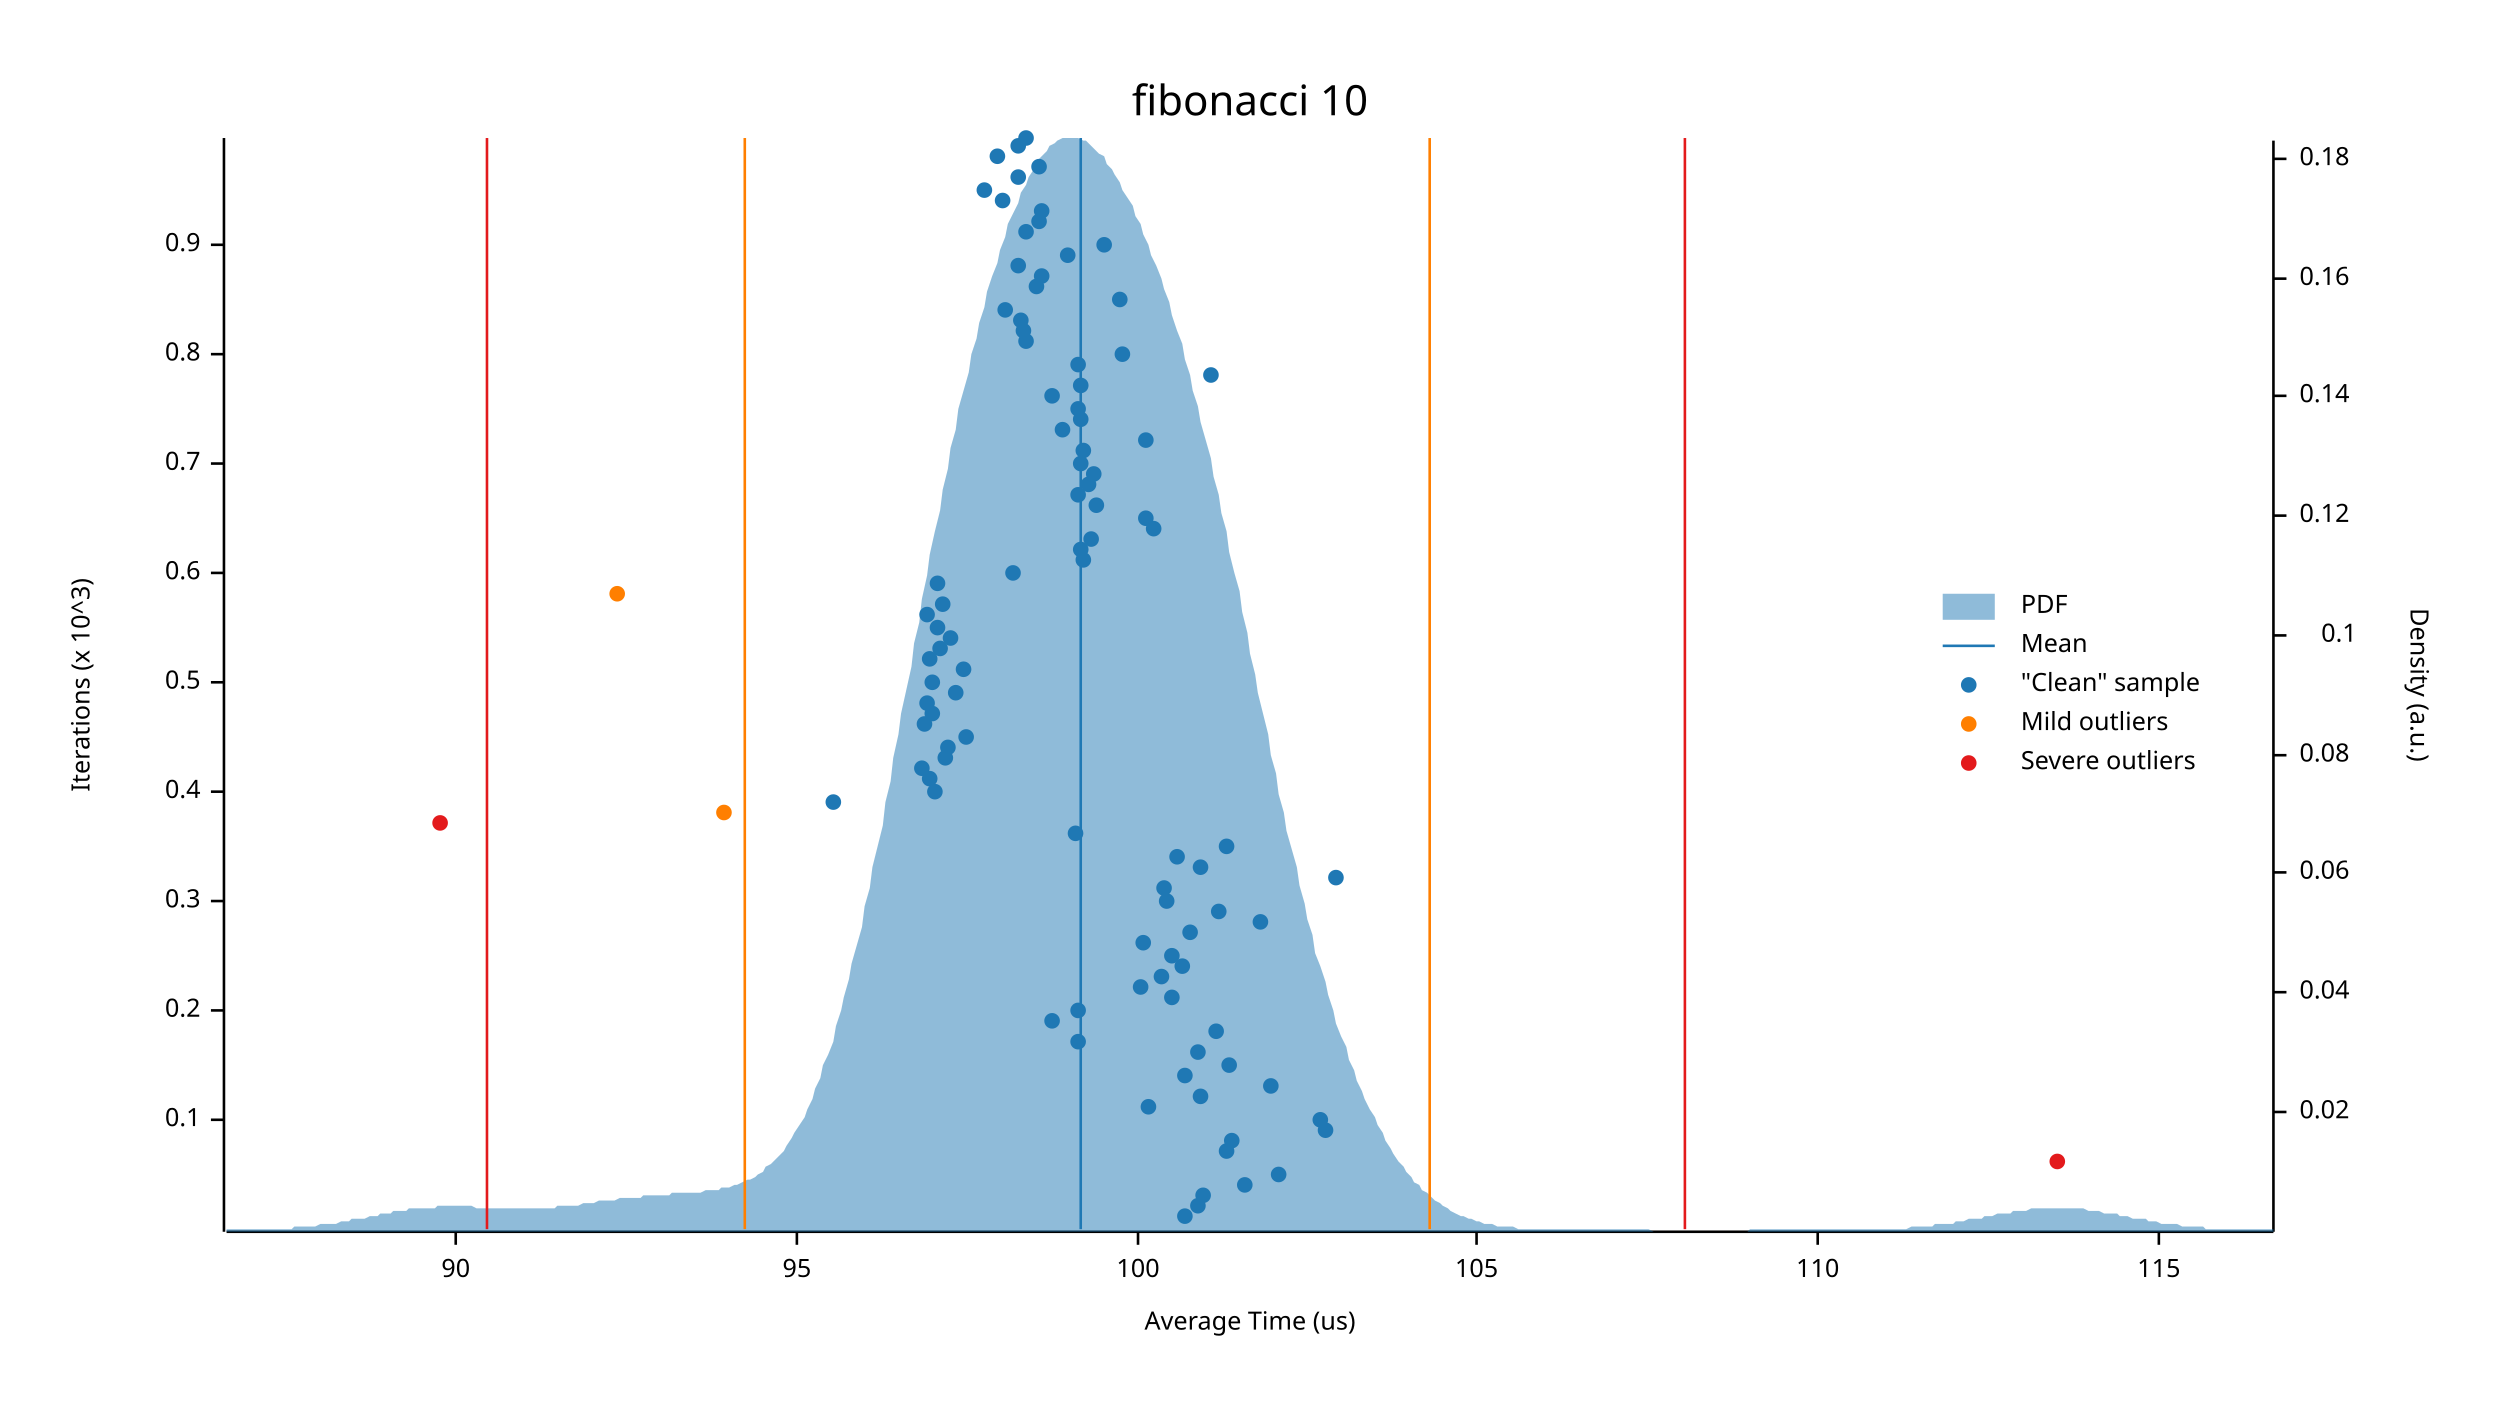
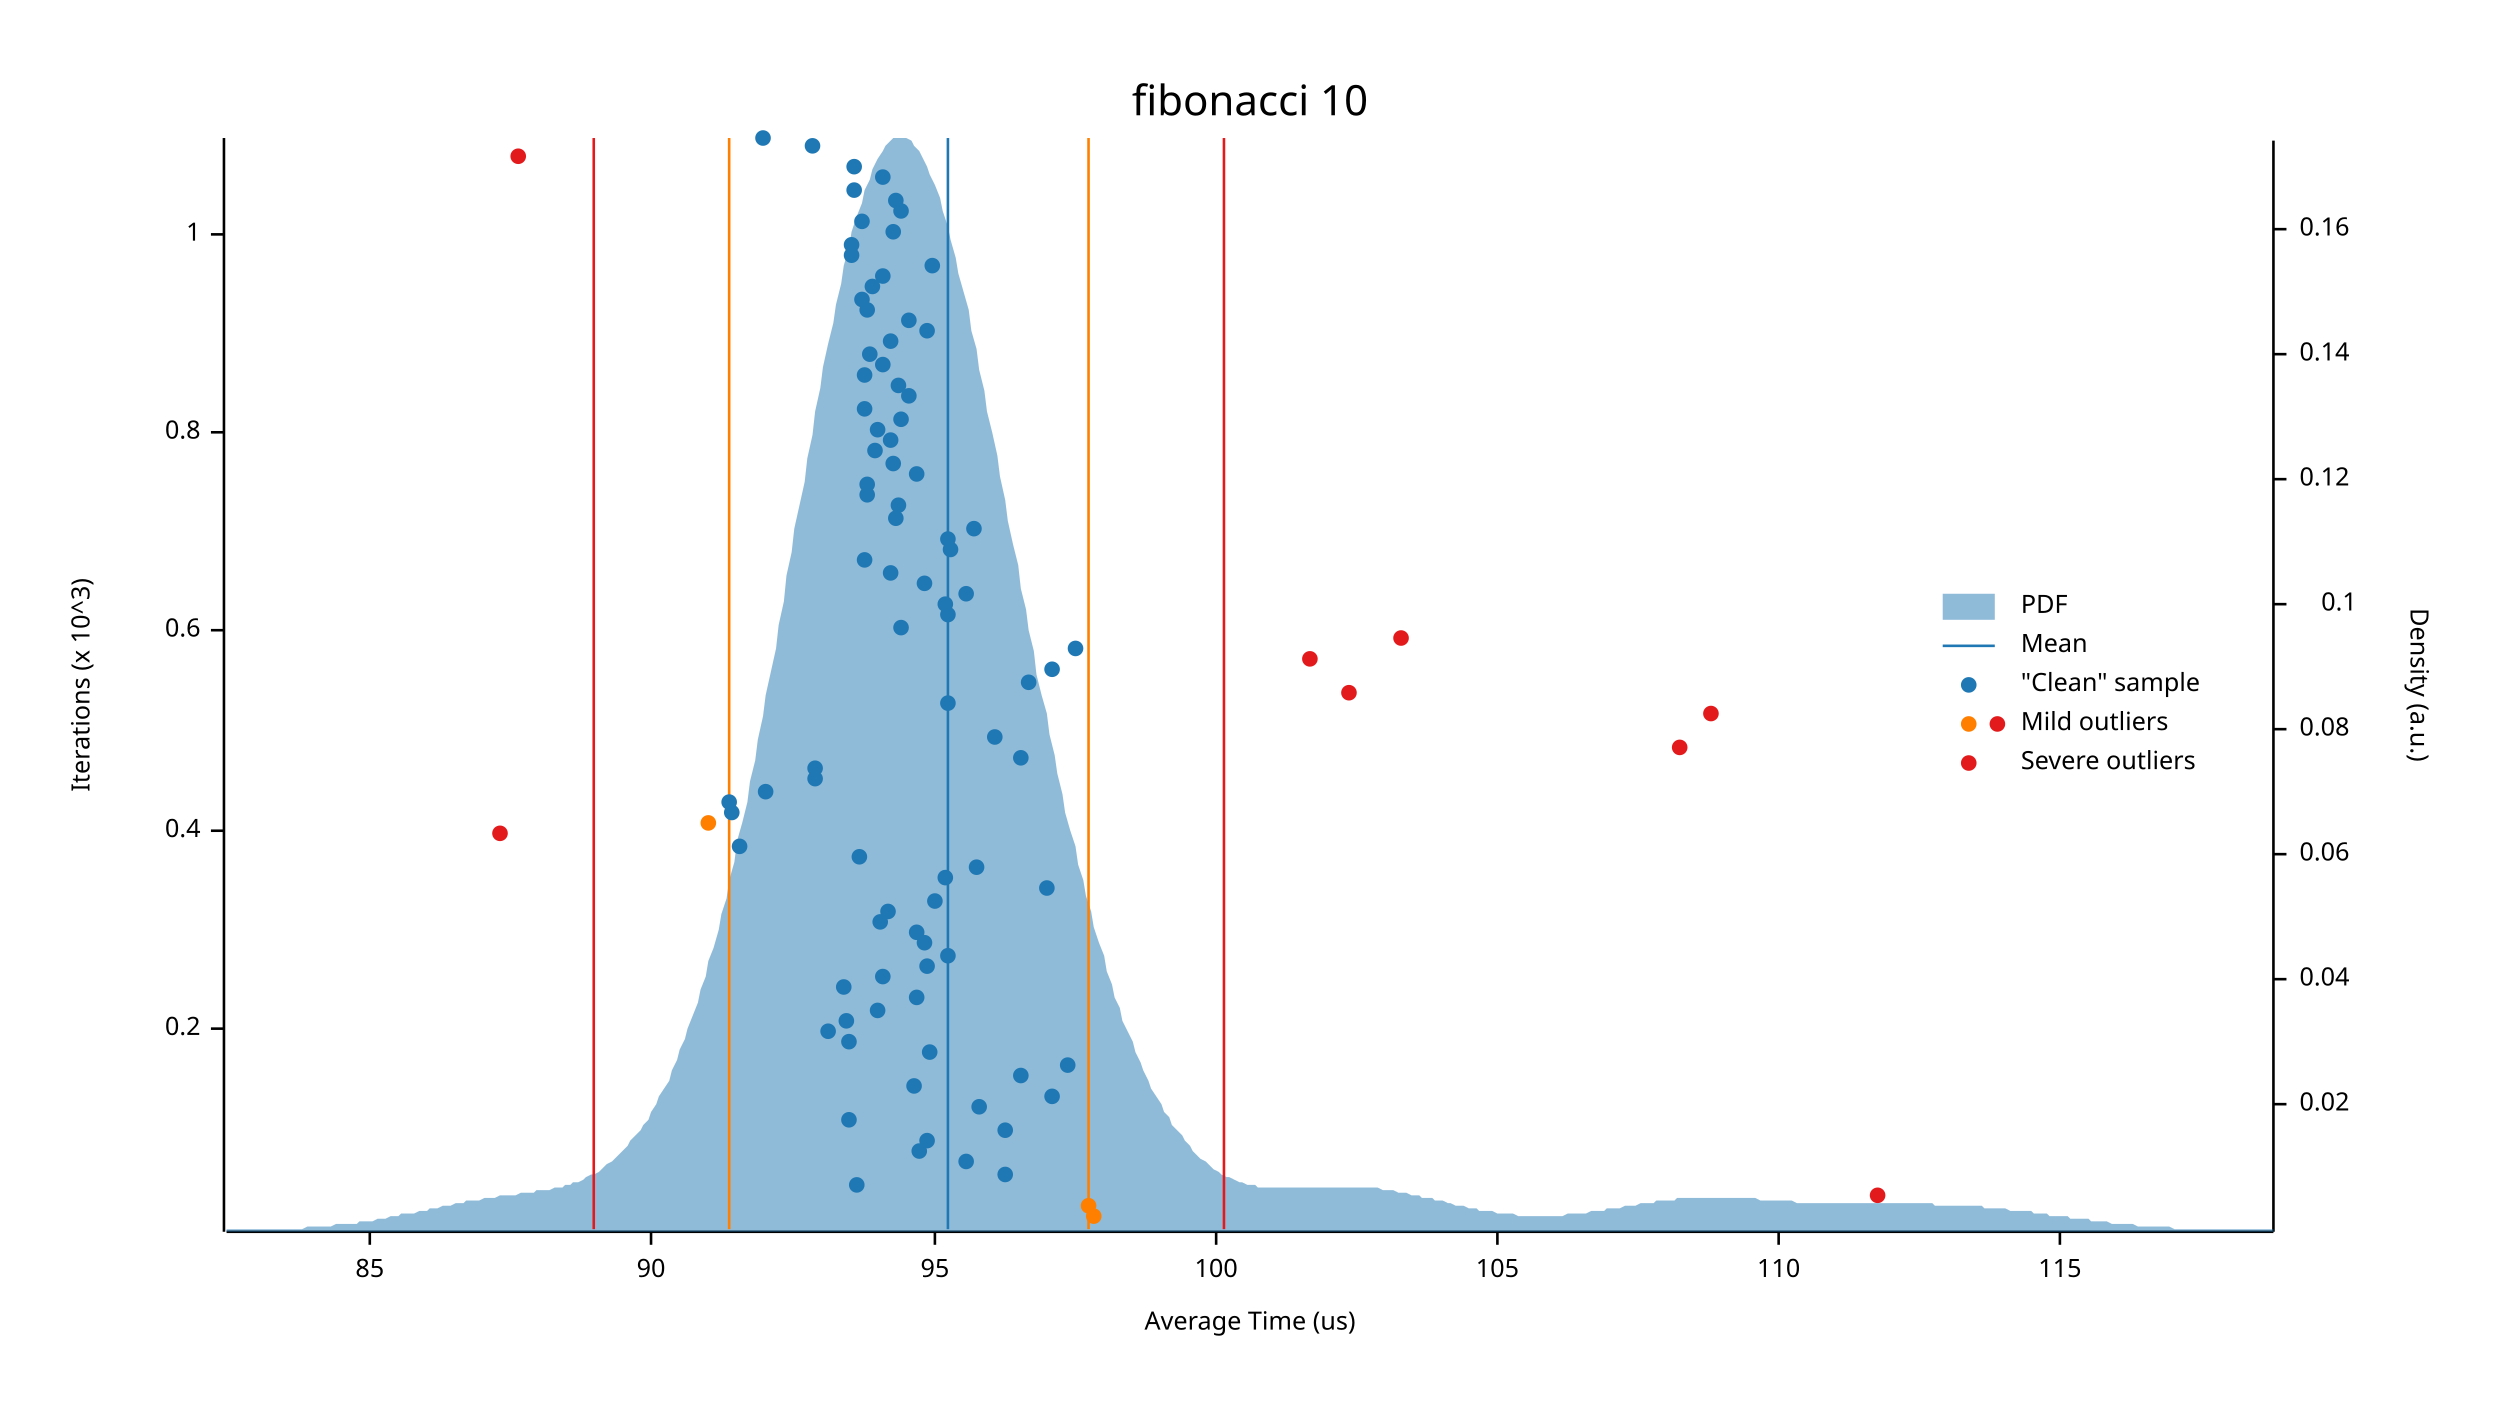
<svg xmlns="http://www.w3.org/2000/svg" width="960" height="540">
  <text x="480" y="32" dy="0.76em" text-anchor="middle" font-family="sans-serif" font-size="16.129" opacity="1" fill="#000000">
fibonacci 10
</text>
  <text x="27" y="263" dy="0.76em" text-anchor="middle" font-family="sans-serif" font-size="9.677" opacity="1" fill="#000000" transform="rotate(270, 27, 263)">
Iterations (x 10^3)
</text>
  <text x="480" y="513" dy="-0.5ex" text-anchor="middle" font-family="sans-serif" font-size="9.677" opacity="1" fill="#000000">
Average Time (us)
</text>
  <polyline fill="none" opacity="1" stroke="#000000" stroke-width="1" points="86,53 86,473 " />
-   <text x="77" y="430" dy="0.5ex" text-anchor="end" font-family="sans-serif" font-size="9.677" opacity="1" fill="#000000">
- 0.1
- </text>
-   <polyline fill="none" opacity="1" stroke="#000000" stroke-width="1" points="81,430 86,430 " />
-   <text x="77" y="388" dy="0.5ex" text-anchor="end" font-family="sans-serif" font-size="9.677" opacity="1" fill="#000000">
+   <text x="77" y="395" dy="0.5ex" text-anchor="end" font-family="sans-serif" font-size="9.677" opacity="1" fill="#000000">
0.2
</text>
-   <polyline fill="none" opacity="1" stroke="#000000" stroke-width="1" points="81,388 86,388 " />
-   <text x="77" y="346" dy="0.5ex" text-anchor="end" font-family="sans-serif" font-size="9.677" opacity="1" fill="#000000">
- 0.3
- </text>
-   <polyline fill="none" opacity="1" stroke="#000000" stroke-width="1" points="81,346 86,346 " />
-   <text x="77" y="304" dy="0.5ex" text-anchor="end" font-family="sans-serif" font-size="9.677" opacity="1" fill="#000000">
+   <polyline fill="none" opacity="1" stroke="#000000" stroke-width="1" points="81,395 86,395 " />
+   <text x="77" y="319" dy="0.5ex" text-anchor="end" font-family="sans-serif" font-size="9.677" opacity="1" fill="#000000">
0.4
</text>
-   <polyline fill="none" opacity="1" stroke="#000000" stroke-width="1" points="81,304 86,304 " />
-   <text x="77" y="262" dy="0.5ex" text-anchor="end" font-family="sans-serif" font-size="9.677" opacity="1" fill="#000000">
- 0.5
- </text>
-   <polyline fill="none" opacity="1" stroke="#000000" stroke-width="1" points="81,262 86,262 " />
-   <text x="77" y="220" dy="0.5ex" text-anchor="end" font-family="sans-serif" font-size="9.677" opacity="1" fill="#000000">
+   <polyline fill="none" opacity="1" stroke="#000000" stroke-width="1" points="81,319 86,319 " />
+   <text x="77" y="242" dy="0.5ex" text-anchor="end" font-family="sans-serif" font-size="9.677" opacity="1" fill="#000000">
0.6
</text>
-   <polyline fill="none" opacity="1" stroke="#000000" stroke-width="1" points="81,220 86,220 " />
-   <text x="77" y="178" dy="0.5ex" text-anchor="end" font-family="sans-serif" font-size="9.677" opacity="1" fill="#000000">
- 0.7
- </text>
-   <polyline fill="none" opacity="1" stroke="#000000" stroke-width="1" points="81,178 86,178 " />
-   <text x="77" y="136" dy="0.5ex" text-anchor="end" font-family="sans-serif" font-size="9.677" opacity="1" fill="#000000">
+   <polyline fill="none" opacity="1" stroke="#000000" stroke-width="1" points="81,242 86,242 " />
+   <text x="77" y="166" dy="0.5ex" text-anchor="end" font-family="sans-serif" font-size="9.677" opacity="1" fill="#000000">
0.8
</text>
-   <polyline fill="none" opacity="1" stroke="#000000" stroke-width="1" points="81,136 86,136 " />
-   <text x="77" y="94" dy="0.5ex" text-anchor="end" font-family="sans-serif" font-size="9.677" opacity="1" fill="#000000">
- 0.9
- </text>
-   <polyline fill="none" opacity="1" stroke="#000000" stroke-width="1" points="81,94 86,94 " />
+   <polyline fill="none" opacity="1" stroke="#000000" stroke-width="1" points="81,166 86,166 " />
+   <text x="77" y="90" dy="0.5ex" text-anchor="end" font-family="sans-serif" font-size="9.677" opacity="1" fill="#000000">
+ 1
+ </text>
+   <polyline fill="none" opacity="1" stroke="#000000" stroke-width="1" points="81,90 86,90 " />
  <polyline fill="none" opacity="1" stroke="#000000" stroke-width="1" points="87,473 873,473 " />
-   <text x="175" y="483" dy="0.76em" text-anchor="middle" font-family="sans-serif" font-size="9.677" opacity="1" fill="#000000">
+   <text x="142" y="483" dy="0.76em" text-anchor="middle" font-family="sans-serif" font-size="9.677" opacity="1" fill="#000000">
+ 85
+ </text>
+   <polyline fill="none" opacity="1" stroke="#000000" stroke-width="1" points="142,473 142,478 " />
+   <text x="250" y="483" dy="0.76em" text-anchor="middle" font-family="sans-serif" font-size="9.677" opacity="1" fill="#000000">
90
</text>
-   <polyline fill="none" opacity="1" stroke="#000000" stroke-width="1" points="175,473 175,478 " />
-   <text x="306" y="483" dy="0.76em" text-anchor="middle" font-family="sans-serif" font-size="9.677" opacity="1" fill="#000000">
+   <polyline fill="none" opacity="1" stroke="#000000" stroke-width="1" points="250,473 250,478 " />
+   <text x="359" y="483" dy="0.76em" text-anchor="middle" font-family="sans-serif" font-size="9.677" opacity="1" fill="#000000">
95
</text>
-   <polyline fill="none" opacity="1" stroke="#000000" stroke-width="1" points="306,473 306,478 " />
-   <text x="437" y="483" dy="0.76em" text-anchor="middle" font-family="sans-serif" font-size="9.677" opacity="1" fill="#000000">
+   <polyline fill="none" opacity="1" stroke="#000000" stroke-width="1" points="359,473 359,478 " />
+   <text x="467" y="483" dy="0.76em" text-anchor="middle" font-family="sans-serif" font-size="9.677" opacity="1" fill="#000000">
100
</text>
-   <polyline fill="none" opacity="1" stroke="#000000" stroke-width="1" points="437,473 437,478 " />
-   <text x="567" y="483" dy="0.76em" text-anchor="middle" font-family="sans-serif" font-size="9.677" opacity="1" fill="#000000">
+   <polyline fill="none" opacity="1" stroke="#000000" stroke-width="1" points="467,473 467,478 " />
+   <text x="575" y="483" dy="0.76em" text-anchor="middle" font-family="sans-serif" font-size="9.677" opacity="1" fill="#000000">
105
</text>
-   <polyline fill="none" opacity="1" stroke="#000000" stroke-width="1" points="567,473 567,478 " />
-   <text x="698" y="483" dy="0.76em" text-anchor="middle" font-family="sans-serif" font-size="9.677" opacity="1" fill="#000000">
+   <polyline fill="none" opacity="1" stroke="#000000" stroke-width="1" points="575,473 575,478 " />
+   <text x="683" y="483" dy="0.76em" text-anchor="middle" font-family="sans-serif" font-size="9.677" opacity="1" fill="#000000">
110
</text>
-   <polyline fill="none" opacity="1" stroke="#000000" stroke-width="1" points="698,473 698,478 " />
-   <text x="829" y="483" dy="0.76em" text-anchor="middle" font-family="sans-serif" font-size="9.677" opacity="1" fill="#000000">
+   <polyline fill="none" opacity="1" stroke="#000000" stroke-width="1" points="683,473 683,478 " />
+   <text x="791" y="483" dy="0.76em" text-anchor="middle" font-family="sans-serif" font-size="9.677" opacity="1" fill="#000000">
115
</text>
-   <polyline fill="none" opacity="1" stroke="#000000" stroke-width="1" points="829,473 829,478 " />
+   <polyline fill="none" opacity="1" stroke="#000000" stroke-width="1" points="791,473 791,478 " />
  <text x="933" y="263" dy="0.76em" text-anchor="middle" font-family="sans-serif" font-size="9.677" opacity="1" fill="#000000" transform="rotate(90, 933, 263)">
Density (a.u.)
</text>
  <polyline fill="none" opacity="1" stroke="#000000" stroke-width="1" points="873,54 873,473 " />
-   <text x="883" y="427" dy="0.5ex" text-anchor="start" font-family="sans-serif" font-size="9.677" opacity="1" fill="#000000">
+   <text x="883" y="424" dy="0.5ex" text-anchor="start" font-family="sans-serif" font-size="9.677" opacity="1" fill="#000000">
0.02
</text>
-   <polyline fill="none" opacity="1" stroke="#000000" stroke-width="1" points="873,427 878,427 " />
-   <text x="883" y="381" dy="0.5ex" text-anchor="start" font-family="sans-serif" font-size="9.677" opacity="1" fill="#000000">
+   <polyline fill="none" opacity="1" stroke="#000000" stroke-width="1" points="873,424 878,424 " />
+   <text x="883" y="376" dy="0.5ex" text-anchor="start" font-family="sans-serif" font-size="9.677" opacity="1" fill="#000000">
0.04
</text>
-   <polyline fill="none" opacity="1" stroke="#000000" stroke-width="1" points="873,381 878,381 " />
-   <text x="883" y="335" dy="0.5ex" text-anchor="start" font-family="sans-serif" font-size="9.677" opacity="1" fill="#000000">
+   <polyline fill="none" opacity="1" stroke="#000000" stroke-width="1" points="873,376 878,376 " />
+   <text x="883" y="328" dy="0.5ex" text-anchor="start" font-family="sans-serif" font-size="9.677" opacity="1" fill="#000000">
0.06
</text>
-   <polyline fill="none" opacity="1" stroke="#000000" stroke-width="1" points="873,335 878,335 " />
-   <text x="883" y="290" dy="0.5ex" text-anchor="start" font-family="sans-serif" font-size="9.677" opacity="1" fill="#000000">
+   <polyline fill="none" opacity="1" stroke="#000000" stroke-width="1" points="873,328 878,328 " />
+   <text x="883" y="280" dy="0.5ex" text-anchor="start" font-family="sans-serif" font-size="9.677" opacity="1" fill="#000000">
0.08
</text>
-   <polyline fill="none" opacity="1" stroke="#000000" stroke-width="1" points="873,290 878,290 " />
-   <text x="905" y="244" dy="0.5ex" text-anchor="end" font-family="sans-serif" font-size="9.677" opacity="1" fill="#000000">
+   <polyline fill="none" opacity="1" stroke="#000000" stroke-width="1" points="873,280 878,280 " />
+   <text x="905" y="232" dy="0.5ex" text-anchor="end" font-family="sans-serif" font-size="9.677" opacity="1" fill="#000000">
0.1
</text>
-   <polyline fill="none" opacity="1" stroke="#000000" stroke-width="1" points="873,244 878,244 " />
-   <text x="883" y="198" dy="0.5ex" text-anchor="start" font-family="sans-serif" font-size="9.677" opacity="1" fill="#000000">
+   <polyline fill="none" opacity="1" stroke="#000000" stroke-width="1" points="873,232 878,232 " />
+   <text x="883" y="184" dy="0.5ex" text-anchor="start" font-family="sans-serif" font-size="9.677" opacity="1" fill="#000000">
0.12
</text>
-   <polyline fill="none" opacity="1" stroke="#000000" stroke-width="1" points="873,198 878,198 " />
-   <text x="883" y="152" dy="0.5ex" text-anchor="start" font-family="sans-serif" font-size="9.677" opacity="1" fill="#000000">
+   <polyline fill="none" opacity="1" stroke="#000000" stroke-width="1" points="873,184 878,184 " />
+   <text x="883" y="136" dy="0.5ex" text-anchor="start" font-family="sans-serif" font-size="9.677" opacity="1" fill="#000000">
0.14
</text>
-   <polyline fill="none" opacity="1" stroke="#000000" stroke-width="1" points="873,152 878,152 " />
-   <text x="883" y="107" dy="0.5ex" text-anchor="start" font-family="sans-serif" font-size="9.677" opacity="1" fill="#000000">
+   <polyline fill="none" opacity="1" stroke="#000000" stroke-width="1" points="873,136 878,136 " />
+   <text x="883" y="88" dy="0.5ex" text-anchor="start" font-family="sans-serif" font-size="9.677" opacity="1" fill="#000000">
0.16
</text>
-   <polyline fill="none" opacity="1" stroke="#000000" stroke-width="1" points="873,107 878,107 " />
-   <text x="883" y="61" dy="0.5ex" text-anchor="start" font-family="sans-serif" font-size="9.677" opacity="1" fill="#000000">
- 0.18
- </text>
-   <polyline fill="none" opacity="1" stroke="#000000" stroke-width="1" points="873,61 878,61 " />
-   <polygon opacity="0.5" fill="#1F78B4" points="87,472 88,472 90,472 91,472 93,472 94,472 96,472 98,472 99,472 101,472 102,472 104,472 105,472 107,472 109,472 110,472 112,472 113,471 115,471 116,471 118,471 120,471 121,471 123,470 124,470 126,470 127,470 129,470 131,469 132,469 134,469 135,468 137,468 138,468 140,468 142,467 143,467 145,467 146,466 148,466 150,466 151,465 153,465 154,465 156,465 157,464 159,464 161,464 162,464 164,464 165,464 167,464 168,463 170,463 172,463 173,463 175,463 176,463 178,463 179,463 181,463 183,464 184,464 186,464 187,464 189,464 190,464 192,464 194,464 195,464 197,464 198,464 200,464 201,464 203,464 205,464 206,464 208,464 209,464 211,464 213,464 214,463 216,463 217,463 219,463 220,463 222,463 224,462 225,462 227,462 228,462 230,461 231,461 233,461 235,461 236,461 238,460 239,460 241,460 242,460 244,460 246,460 247,459 249,459 250,459 252,459 253,459 255,459 257,459 258,458 260,458 261,458 263,458 264,458 266,458 268,458 269,458 271,457 272,457 274,457 276,457 277,456 279,456 280,456 282,455 283,455 285,454 287,453 288,453 290,452 291,451 293,450 294,448 296,447 298,445 299,444 301,442 302,440 304,437 305,435 307,432 309,429 310,426 312,422 313,418 315,414 316,409 318,405 320,400 321,394 323,388 324,383 326,376 327,370 329,363 331,356 332,348 334,341 335,333 337,325 339,317 340,308 342,300 343,291 345,282 346,274 348,265 350,256 351,247 353,239 354,230 356,221 357,213 359,204 361,196 362,188 364,180 365,172 367,165 368,157 370,150 372,143 373,136 375,130 376,124 378,118 379,112 381,106 383,101 384,96 386,91 387,86 389,82 391,78 392,74 394,71 395,68 397,65 398,62 400,60 402,58 403,56 405,55 406,54 408,53 409,53 411,53 413,53 414,53 416,54 417,54 419,56 420,57 422,59 424,60 425,63 427,65 428,67 430,70 431,73 433,76 435,79 436,83 438,86 439,90 441,94 442,98 444,102 446,107 447,111 449,116 450,121 452,127 454,132 455,138 457,144 458,150 460,156 461,162 463,169 465,176 466,183 468,190 469,197 471,204 472,212 474,220 476,227 477,235 479,243 480,251 482,259 483,266 485,274 487,282 488,290 490,297 491,305 493,312 494,319 496,326 498,333 499,340 501,347 502,353 504,359 505,366 507,371 509,377 510,382 512,388 513,393 515,398 517,402 518,407 520,411 521,415 523,419 524,422 526,426 528,429 529,432 531,435 532,438 534,441 535,443 537,446 539,448 540,450 542,452 543,454 545,455 546,457 548,458 550,460 551,461 553,462 554,463 556,464 557,465 559,466 561,467 562,467 564,468 565,468 567,469 568,469 570,470 572,470 573,470 575,471 576,471 578,471 580,471 581,471 583,472 584,472 586,472 587,472 589,472 591,472 592,472 594,472 595,472 597,472 598,472 600,472 602,472 603,472 605,472 606,472 608,472 609,472 611,472 613,472 614,472 616,472 617,472 619,472 620,472 622,472 624,472 625,472 627,472 628,472 630,472 632,472 633,472 635,473 636,473 638,473 639,473 641,473 643,473 644,473 646,473 647,473 649,473 650,473 652,473 654,473 655,473 657,473 658,473 660,473 661,473 663,473 665,473 666,473 668,473 669,473 671,473 672,472 674,472 676,472 677,472 679,472 680,472 682,472 683,472 685,472 687,472 688,472 690,472 691,472 693,472 695,472 696,472 698,472 699,472 701,472 702,472 704,472 706,472 707,472 709,472 710,472 712,472 713,472 715,472 717,472 718,472 720,472 721,472 723,472 724,472 726,472 728,472 729,472 731,472 732,472 734,471 735,471 737,471 739,471 740,471 742,471 743,470 745,470 746,470 748,470 750,470 751,469 753,469 754,469 756,468 758,468 759,468 761,468 762,467 764,467 765,467 767,466 769,466 770,466 772,466 773,465 775,465 776,465 778,465 780,464 781,464 783,464 784,464 786,464 787,464 789,464 791,464 792,464 794,464 795,464 797,464 798,464 800,464 802,465 803,465 805,465 806,465 808,466 809,466 811,466 813,466 814,467 816,467 817,467 819,468 821,468 822,468 824,468 825,469 827,469 828,469 830,470 832,470 833,470 835,470 836,470 838,471 839,471 841,471 843,471 844,471 846,471 847,472 849,472 850,472 852,472 854,472 855,472 857,472 858,472 860,472 861,472 863,472 865,472 866,472 868,472 869,472 871,472 873,472 873,473 87,473 " />
-   <polyline fill="none" opacity="1" stroke="#1F78B4" stroke-width="1" points="415,472 415,53 " />
-   <polyline fill="none" opacity="1" stroke="#FF7F00" stroke-width="1" points="286,472 286,53 " />
-   <polyline fill="none" opacity="1" stroke="#FF7F00" stroke-width="1" points="549,472 549,53 " />
-   <polyline fill="none" opacity="1" stroke="#E31A1C" stroke-width="1" points="187,472 187,53 " />
-   <polyline fill="none" opacity="1" stroke="#E31A1C" stroke-width="1" points="647,472 647,53 " />
-   <circle cx="455" cy="467" r="3" opacity="1" fill="#1F78B4" stroke="none" />
-   <circle cx="460" cy="463" r="3" opacity="1" fill="#1F78B4" stroke="none" />
-   <circle cx="462" cy="459" r="3" opacity="1" fill="#1F78B4" stroke="none" />
-   <circle cx="478" cy="455" r="3" opacity="1" fill="#1F78B4" stroke="none" />
-   <circle cx="491" cy="451" r="3" opacity="1" fill="#1F78B4" stroke="none" />
-   <circle cx="471" cy="442" r="3" opacity="1" fill="#1F78B4" stroke="none" />
-   <circle cx="473" cy="438" r="3" opacity="1" fill="#1F78B4" stroke="none" />
-   <circle cx="509" cy="434" r="3" opacity="1" fill="#1F78B4" stroke="none" />
-   <circle cx="507" cy="430" r="3" opacity="1" fill="#1F78B4" stroke="none" />
-   <circle cx="441" cy="425" r="3" opacity="1" fill="#1F78B4" stroke="none" />
-   <circle cx="461" cy="421" r="3" opacity="1" fill="#1F78B4" stroke="none" />
-   <circle cx="488" cy="417" r="3" opacity="1" fill="#1F78B4" stroke="none" />
-   <circle cx="455" cy="413" r="3" opacity="1" fill="#1F78B4" stroke="none" />
-   <circle cx="472" cy="409" r="3" opacity="1" fill="#1F78B4" stroke="none" />
-   <circle cx="460" cy="404" r="3" opacity="1" fill="#1F78B4" stroke="none" />
-   <circle cx="414" cy="400" r="3" opacity="1" fill="#1F78B4" stroke="none" />
-   <circle cx="467" cy="396" r="3" opacity="1" fill="#1F78B4" stroke="none" />
-   <circle cx="404" cy="392" r="3" opacity="1" fill="#1F78B4" stroke="none" />
-   <circle cx="414" cy="388" r="3" opacity="1" fill="#1F78B4" stroke="none" />
-   <circle cx="450" cy="383" r="3" opacity="1" fill="#1F78B4" stroke="none" />
-   <circle cx="438" cy="379" r="3" opacity="1" fill="#1F78B4" stroke="none" />
-   <circle cx="446" cy="375" r="3" opacity="1" fill="#1F78B4" stroke="none" />
-   <circle cx="454" cy="371" r="3" opacity="1" fill="#1F78B4" stroke="none" />
-   <circle cx="450" cy="367" r="3" opacity="1" fill="#1F78B4" stroke="none" />
-   <circle cx="439" cy="362" r="3" opacity="1" fill="#1F78B4" stroke="none" />
-   <circle cx="457" cy="358" r="3" opacity="1" fill="#1F78B4" stroke="none" />
-   <circle cx="484" cy="354" r="3" opacity="1" fill="#1F78B4" stroke="none" />
-   <circle cx="468" cy="350" r="3" opacity="1" fill="#1F78B4" stroke="none" />
-   <circle cx="448" cy="346" r="3" opacity="1" fill="#1F78B4" stroke="none" />
-   <circle cx="447" cy="341" r="3" opacity="1" fill="#1F78B4" stroke="none" />
-   <circle cx="513" cy="337" r="3" opacity="1" fill="#1F78B4" stroke="none" />
-   <circle cx="461" cy="333" r="3" opacity="1" fill="#1F78B4" stroke="none" />
-   <circle cx="452" cy="329" r="3" opacity="1" fill="#1F78B4" stroke="none" />
-   <circle cx="471" cy="325" r="3" opacity="1" fill="#1F78B4" stroke="none" />
-   <circle cx="413" cy="320" r="3" opacity="1" fill="#1F78B4" stroke="none" />
-   <circle cx="320" cy="308" r="3" opacity="1" fill="#1F78B4" stroke="none" />
-   <circle cx="359" cy="304" r="3" opacity="1" fill="#1F78B4" stroke="none" />
-   <circle cx="357" cy="299" r="3" opacity="1" fill="#1F78B4" stroke="none" />
-   <circle cx="354" cy="295" r="3" opacity="1" fill="#1F78B4" stroke="none" />
-   <circle cx="363" cy="291" r="3" opacity="1" fill="#1F78B4" stroke="none" />
-   <circle cx="364" cy="287" r="3" opacity="1" fill="#1F78B4" stroke="none" />
-   <circle cx="371" cy="283" r="3" opacity="1" fill="#1F78B4" stroke="none" />
-   <circle cx="355" cy="278" r="3" opacity="1" fill="#1F78B4" stroke="none" />
-   <circle cx="358" cy="274" r="3" opacity="1" fill="#1F78B4" stroke="none" />
-   <circle cx="356" cy="270" r="3" opacity="1" fill="#1F78B4" stroke="none" />
-   <circle cx="367" cy="266" r="3" opacity="1" fill="#1F78B4" stroke="none" />
-   <circle cx="358" cy="262" r="3" opacity="1" fill="#1F78B4" stroke="none" />
-   <circle cx="370" cy="257" r="3" opacity="1" fill="#1F78B4" stroke="none" />
-   <circle cx="357" cy="253" r="3" opacity="1" fill="#1F78B4" stroke="none" />
-   <circle cx="361" cy="249" r="3" opacity="1" fill="#1F78B4" stroke="none" />
-   <circle cx="365" cy="245" r="3" opacity="1" fill="#1F78B4" stroke="none" />
-   <circle cx="360" cy="241" r="3" opacity="1" fill="#1F78B4" stroke="none" />
-   <circle cx="356" cy="236" r="3" opacity="1" fill="#1F78B4" stroke="none" />
-   <circle cx="362" cy="232" r="3" opacity="1" fill="#1F78B4" stroke="none" />
-   <circle cx="360" cy="224" r="3" opacity="1" fill="#1F78B4" stroke="none" />
-   <circle cx="389" cy="220" r="3" opacity="1" fill="#1F78B4" stroke="none" />
-   <circle cx="416" cy="215" r="3" opacity="1" fill="#1F78B4" stroke="none" />
-   <circle cx="415" cy="211" r="3" opacity="1" fill="#1F78B4" stroke="none" />
-   <circle cx="419" cy="207" r="3" opacity="1" fill="#1F78B4" stroke="none" />
-   <circle cx="443" cy="203" r="3" opacity="1" fill="#1F78B4" stroke="none" />
-   <circle cx="440" cy="199" r="3" opacity="1" fill="#1F78B4" stroke="none" />
-   <circle cx="421" cy="194" r="3" opacity="1" fill="#1F78B4" stroke="none" />
-   <circle cx="414" cy="190" r="3" opacity="1" fill="#1F78B4" stroke="none" />
-   <circle cx="418" cy="186" r="3" opacity="1" fill="#1F78B4" stroke="none" />
-   <circle cx="420" cy="182" r="3" opacity="1" fill="#1F78B4" stroke="none" />
-   <circle cx="415" cy="178" r="3" opacity="1" fill="#1F78B4" stroke="none" />
-   <circle cx="416" cy="173" r="3" opacity="1" fill="#1F78B4" stroke="none" />
-   <circle cx="440" cy="169" r="3" opacity="1" fill="#1F78B4" stroke="none" />
-   <circle cx="408" cy="165" r="3" opacity="1" fill="#1F78B4" stroke="none" />
-   <circle cx="415" cy="161" r="3" opacity="1" fill="#1F78B4" stroke="none" />
-   <circle cx="414" cy="157" r="3" opacity="1" fill="#1F78B4" stroke="none" />
-   <circle cx="404" cy="152" r="3" opacity="1" fill="#1F78B4" stroke="none" />
-   <circle cx="415" cy="148" r="3" opacity="1" fill="#1F78B4" stroke="none" />
-   <circle cx="465" cy="144" r="3" opacity="1" fill="#1F78B4" stroke="none" />
-   <circle cx="414" cy="140" r="3" opacity="1" fill="#1F78B4" stroke="none" />
-   <circle cx="431" cy="136" r="3" opacity="1" fill="#1F78B4" stroke="none" />
-   <circle cx="394" cy="131" r="3" opacity="1" fill="#1F78B4" stroke="none" />
-   <circle cx="393" cy="127" r="3" opacity="1" fill="#1F78B4" stroke="none" />
-   <circle cx="392" cy="123" r="3" opacity="1" fill="#1F78B4" stroke="none" />
-   <circle cx="386" cy="119" r="3" opacity="1" fill="#1F78B4" stroke="none" />
-   <circle cx="430" cy="115" r="3" opacity="1" fill="#1F78B4" stroke="none" />
-   <circle cx="398" cy="110" r="3" opacity="1" fill="#1F78B4" stroke="none" />
-   <circle cx="400" cy="106" r="3" opacity="1" fill="#1F78B4" stroke="none" />
-   <circle cx="391" cy="102" r="3" opacity="1" fill="#1F78B4" stroke="none" />
-   <circle cx="410" cy="98" r="3" opacity="1" fill="#1F78B4" stroke="none" />
-   <circle cx="424" cy="94" r="3" opacity="1" fill="#1F78B4" stroke="none" />
-   <circle cx="394" cy="89" r="3" opacity="1" fill="#1F78B4" stroke="none" />
-   <circle cx="399" cy="85" r="3" opacity="1" fill="#1F78B4" stroke="none" />
-   <circle cx="400" cy="81" r="3" opacity="1" fill="#1F78B4" stroke="none" />
-   <circle cx="385" cy="77" r="3" opacity="1" fill="#1F78B4" stroke="none" />
-   <circle cx="378" cy="73" r="3" opacity="1" fill="#1F78B4" stroke="none" />
-   <circle cx="391" cy="68" r="3" opacity="1" fill="#1F78B4" stroke="none" />
-   <circle cx="399" cy="64" r="3" opacity="1" fill="#1F78B4" stroke="none" />
-   <circle cx="383" cy="60" r="3" opacity="1" fill="#1F78B4" stroke="none" />
-   <circle cx="391" cy="56" r="3" opacity="1" fill="#1F78B4" stroke="none" />
-   <circle cx="394" cy="53" r="3" opacity="1" fill="#1F78B4" stroke="none" />
-   <circle cx="278" cy="312" r="3" opacity="1" fill="#FF7F00" stroke="none" />
-   <circle cx="237" cy="228" r="3" opacity="1" fill="#FF7F00" stroke="none" />
-   <circle cx="790" cy="446" r="3" opacity="1" fill="#E31A1C" stroke="none" />
-   <circle cx="169" cy="316" r="3" opacity="1" fill="#E31A1C" stroke="none" />
+   <polyline fill="none" opacity="1" stroke="#000000" stroke-width="1" points="873,88 878,88 " />
+   <polygon opacity="0.5" fill="#1F78B4" points="87,472 88,472 90,472 91,472 93,472 94,472 96,472 98,472 99,472 101,472 102,472 104,472 105,472 107,472 109,472 110,472 112,472 113,472 115,472 116,472 118,471 120,471 121,471 123,471 124,471 126,471 127,471 129,470 131,470 132,470 134,470 135,470 137,470 138,469 140,469 142,469 143,469 145,468 146,468 148,468 150,467 151,467 153,467 154,466 156,466 157,466 159,466 161,465 162,465 164,465 165,464 167,464 168,464 170,463 172,463 173,463 175,462 176,462 178,462 179,461 181,461 183,461 184,461 186,460 187,460 189,460 190,460 192,459 194,459 195,459 197,459 198,459 200,458 201,458 203,458 205,458 206,457 208,457 209,457 211,457 213,456 214,456 216,456 217,455 219,455 220,454 222,454 224,453 225,452 227,451 228,451 230,450 231,449 233,447 235,446 236,445 238,443 239,442 241,440 242,438 244,436 246,434 247,432 249,430 250,427 252,424 253,421 255,418 257,415 258,411 260,407 261,403 263,399 264,395 266,390 268,385 269,380 271,375 272,369 274,364 276,357 277,351 279,345 280,338 282,331 283,323 285,316 287,308 288,300 290,292 291,284 293,275 294,267 296,258 298,249 299,240 301,231 302,221 304,212 305,203 307,194 309,185 310,176 312,167 313,158 315,149 316,141 318,132 320,124 321,117 323,109 324,102 326,95 327,89 329,83 331,78 332,73 334,69 335,65 337,61 339,58 340,56 342,54 343,53 345,53 346,53 348,53 350,54 351,56 353,58 354,60 356,64 357,67 359,71 361,76 362,81 364,87 365,92 367,99 368,105 370,112 372,119 373,127 375,134 376,142 378,150 379,158 381,166 383,175 384,183 386,192 387,200 389,209 391,217 392,226 394,234 395,242 397,250 398,259 400,267 402,274 403,282 405,290 406,297 408,305 409,312 411,319 413,325 414,332 416,338 417,344 419,350 420,356 422,362 424,367 425,373 427,378 428,383 430,387 431,392 433,396 435,400 436,404 438,408 439,411 441,415 442,418 444,421 446,424 447,427 449,429 450,432 452,434 454,436 455,438 457,440 458,442 460,444 461,445 463,446 465,448 466,449 468,450 469,451 471,452 472,452 474,453 476,454 477,454 479,455 480,455 482,455 483,456 485,456 487,456 488,456 490,456 491,456 493,456 494,456 496,456 498,456 499,456 501,456 502,456 504,456 505,456 507,456 509,456 510,456 512,456 513,456 515,456 517,456 518,456 520,456 521,456 523,456 524,456 526,456 528,456 529,456 531,457 532,457 534,457 535,457 537,458 539,458 540,458 542,459 543,459 545,459 546,460 548,460 550,460 551,461 553,461 554,461 556,462 557,462 559,463 561,463 562,463 564,464 565,464 567,464 568,465 570,465 572,465 573,465 575,466 576,466 578,466 580,466 581,466 583,467 584,467 586,467 587,467 589,467 591,467 592,467 594,467 595,467 597,467 598,467 600,467 602,466 603,466 605,466 606,466 608,466 609,466 611,465 613,465 614,465 616,465 617,464 619,464 620,464 622,464 624,463 625,463 627,463 628,463 630,462 632,462 633,462 635,462 636,461 638,461 639,461 641,461 643,461 644,460 646,460 647,460 649,460 650,460 652,460 654,460 655,460 657,460 658,460 660,460 661,460 663,460 665,460 666,460 668,460 669,460 671,460 672,460 674,460 676,461 677,461 679,461 680,461 682,461 683,461 685,461 687,461 688,461 690,462 691,462 693,462 695,462 696,462 698,462 699,462 701,462 702,462 704,462 706,462 707,462 709,462 710,462 712,462 713,462 715,462 717,462 718,462 720,462 721,462 723,462 724,462 726,462 728,462 729,462 731,462 732,462 734,462 735,462 737,462 739,462 740,462 742,462 743,463 745,463 746,463 748,463 750,463 751,463 753,463 754,463 756,463 758,463 759,463 761,463 762,464 764,464 765,464 767,464 769,464 770,464 772,465 773,465 775,465 776,465 778,465 780,465 781,466 783,466 784,466 786,466 787,467 789,467 791,467 792,467 794,467 795,468 797,468 798,468 800,468 802,468 803,469 805,469 806,469 808,469 809,469 811,470 813,470 814,470 816,470 817,470 819,470 821,471 822,471 824,471 825,471 827,471 828,471 830,471 832,471 833,471 835,472 836,472 838,472 839,472 841,472 843,472 844,472 846,472 847,472 849,472 850,472 852,472 854,472 855,472 857,472 858,472 860,472 861,472 863,472 865,472 866,472 868,472 869,472 871,472 873,472 873,473 87,473 " />
+   <polyline fill="none" opacity="1" stroke="#1F78B4" stroke-width="1" points="364,472 364,53 " />
+   <polyline fill="none" opacity="1" stroke="#FF7F00" stroke-width="1" points="280,472 280,53 " />
+   <polyline fill="none" opacity="1" stroke="#FF7F00" stroke-width="1" points="418,472 418,53 " />
+   <polyline fill="none" opacity="1" stroke="#E31A1C" stroke-width="1" points="228,472 228,53 " />
+   <polyline fill="none" opacity="1" stroke="#E31A1C" stroke-width="1" points="470,472 470,53 " />
+   <circle cx="329" cy="455" r="3" opacity="1" fill="#1F78B4" stroke="none" />
+   <circle cx="386" cy="451" r="3" opacity="1" fill="#1F78B4" stroke="none" />
+   <circle cx="371" cy="446" r="3" opacity="1" fill="#1F78B4" stroke="none" />
+   <circle cx="353" cy="442" r="3" opacity="1" fill="#1F78B4" stroke="none" />
+   <circle cx="356" cy="438" r="3" opacity="1" fill="#1F78B4" stroke="none" />
+   <circle cx="386" cy="434" r="3" opacity="1" fill="#1F78B4" stroke="none" />
+   <circle cx="326" cy="430" r="3" opacity="1" fill="#1F78B4" stroke="none" />
+   <circle cx="376" cy="425" r="3" opacity="1" fill="#1F78B4" stroke="none" />
+   <circle cx="404" cy="421" r="3" opacity="1" fill="#1F78B4" stroke="none" />
+   <circle cx="351" cy="417" r="3" opacity="1" fill="#1F78B4" stroke="none" />
+   <circle cx="392" cy="413" r="3" opacity="1" fill="#1F78B4" stroke="none" />
+   <circle cx="410" cy="409" r="3" opacity="1" fill="#1F78B4" stroke="none" />
+   <circle cx="357" cy="404" r="3" opacity="1" fill="#1F78B4" stroke="none" />
+   <circle cx="326" cy="400" r="3" opacity="1" fill="#1F78B4" stroke="none" />
+   <circle cx="318" cy="396" r="3" opacity="1" fill="#1F78B4" stroke="none" />
+   <circle cx="325" cy="392" r="3" opacity="1" fill="#1F78B4" stroke="none" />
+   <circle cx="337" cy="388" r="3" opacity="1" fill="#1F78B4" stroke="none" />
+   <circle cx="352" cy="383" r="3" opacity="1" fill="#1F78B4" stroke="none" />
+   <circle cx="324" cy="379" r="3" opacity="1" fill="#1F78B4" stroke="none" />
+   <circle cx="339" cy="375" r="3" opacity="1" fill="#1F78B4" stroke="none" />
+   <circle cx="356" cy="371" r="3" opacity="1" fill="#1F78B4" stroke="none" />
+   <circle cx="364" cy="367" r="3" opacity="1" fill="#1F78B4" stroke="none" />
+   <circle cx="355" cy="362" r="3" opacity="1" fill="#1F78B4" stroke="none" />
+   <circle cx="352" cy="358" r="3" opacity="1" fill="#1F78B4" stroke="none" />
+   <circle cx="338" cy="354" r="3" opacity="1" fill="#1F78B4" stroke="none" />
+   <circle cx="341" cy="350" r="3" opacity="1" fill="#1F78B4" stroke="none" />
+   <circle cx="359" cy="346" r="3" opacity="1" fill="#1F78B4" stroke="none" />
+   <circle cx="402" cy="341" r="3" opacity="1" fill="#1F78B4" stroke="none" />
+   <circle cx="363" cy="337" r="3" opacity="1" fill="#1F78B4" stroke="none" />
+   <circle cx="375" cy="333" r="3" opacity="1" fill="#1F78B4" stroke="none" />
+   <circle cx="330" cy="329" r="3" opacity="1" fill="#1F78B4" stroke="none" />
+   <circle cx="284" cy="325" r="3" opacity="1" fill="#1F78B4" stroke="none" />
+   <circle cx="281" cy="312" r="3" opacity="1" fill="#1F78B4" stroke="none" />
+   <circle cx="280" cy="308" r="3" opacity="1" fill="#1F78B4" stroke="none" />
+   <circle cx="294" cy="304" r="3" opacity="1" fill="#1F78B4" stroke="none" />
+   <circle cx="313" cy="299" r="3" opacity="1" fill="#1F78B4" stroke="none" />
+   <circle cx="313" cy="295" r="3" opacity="1" fill="#1F78B4" stroke="none" />
+   <circle cx="392" cy="291" r="3" opacity="1" fill="#1F78B4" stroke="none" />
+   <circle cx="382" cy="283" r="3" opacity="1" fill="#1F78B4" stroke="none" />
+   <circle cx="364" cy="270" r="3" opacity="1" fill="#1F78B4" stroke="none" />
+   <circle cx="395" cy="262" r="3" opacity="1" fill="#1F78B4" stroke="none" />
+   <circle cx="404" cy="257" r="3" opacity="1" fill="#1F78B4" stroke="none" />
+   <circle cx="413" cy="249" r="3" opacity="1" fill="#1F78B4" stroke="none" />
+   <circle cx="346" cy="241" r="3" opacity="1" fill="#1F78B4" stroke="none" />
+   <circle cx="364" cy="236" r="3" opacity="1" fill="#1F78B4" stroke="none" />
+   <circle cx="363" cy="232" r="3" opacity="1" fill="#1F78B4" stroke="none" />
+   <circle cx="371" cy="228" r="3" opacity="1" fill="#1F78B4" stroke="none" />
+   <circle cx="355" cy="224" r="3" opacity="1" fill="#1F78B4" stroke="none" />
+   <circle cx="342" cy="220" r="3" opacity="1" fill="#1F78B4" stroke="none" />
+   <circle cx="332" cy="215" r="3" opacity="1" fill="#1F78B4" stroke="none" />
+   <circle cx="365" cy="211" r="3" opacity="1" fill="#1F78B4" stroke="none" />
+   <circle cx="364" cy="207" r="3" opacity="1" fill="#1F78B4" stroke="none" />
+   <circle cx="374" cy="203" r="3" opacity="1" fill="#1F78B4" stroke="none" />
+   <circle cx="344" cy="199" r="3" opacity="1" fill="#1F78B4" stroke="none" />
+   <circle cx="345" cy="194" r="3" opacity="1" fill="#1F78B4" stroke="none" />
+   <circle cx="333" cy="190" r="3" opacity="1" fill="#1F78B4" stroke="none" />
+   <circle cx="333" cy="186" r="3" opacity="1" fill="#1F78B4" stroke="none" />
+   <circle cx="352" cy="182" r="3" opacity="1" fill="#1F78B4" stroke="none" />
+   <circle cx="343" cy="178" r="3" opacity="1" fill="#1F78B4" stroke="none" />
+   <circle cx="336" cy="173" r="3" opacity="1" fill="#1F78B4" stroke="none" />
+   <circle cx="342" cy="169" r="3" opacity="1" fill="#1F78B4" stroke="none" />
+   <circle cx="337" cy="165" r="3" opacity="1" fill="#1F78B4" stroke="none" />
+   <circle cx="346" cy="161" r="3" opacity="1" fill="#1F78B4" stroke="none" />
+   <circle cx="332" cy="157" r="3" opacity="1" fill="#1F78B4" stroke="none" />
+   <circle cx="349" cy="152" r="3" opacity="1" fill="#1F78B4" stroke="none" />
+   <circle cx="345" cy="148" r="3" opacity="1" fill="#1F78B4" stroke="none" />
+   <circle cx="332" cy="144" r="3" opacity="1" fill="#1F78B4" stroke="none" />
+   <circle cx="339" cy="140" r="3" opacity="1" fill="#1F78B4" stroke="none" />
+   <circle cx="334" cy="136" r="3" opacity="1" fill="#1F78B4" stroke="none" />
+   <circle cx="342" cy="131" r="3" opacity="1" fill="#1F78B4" stroke="none" />
+   <circle cx="356" cy="127" r="3" opacity="1" fill="#1F78B4" stroke="none" />
+   <circle cx="349" cy="123" r="3" opacity="1" fill="#1F78B4" stroke="none" />
+   <circle cx="333" cy="119" r="3" opacity="1" fill="#1F78B4" stroke="none" />
+   <circle cx="331" cy="115" r="3" opacity="1" fill="#1F78B4" stroke="none" />
+   <circle cx="335" cy="110" r="3" opacity="1" fill="#1F78B4" stroke="none" />
+   <circle cx="339" cy="106" r="3" opacity="1" fill="#1F78B4" stroke="none" />
+   <circle cx="358" cy="102" r="3" opacity="1" fill="#1F78B4" stroke="none" />
+   <circle cx="327" cy="98" r="3" opacity="1" fill="#1F78B4" stroke="none" />
+   <circle cx="327" cy="94" r="3" opacity="1" fill="#1F78B4" stroke="none" />
+   <circle cx="343" cy="89" r="3" opacity="1" fill="#1F78B4" stroke="none" />
+   <circle cx="331" cy="85" r="3" opacity="1" fill="#1F78B4" stroke="none" />
+   <circle cx="346" cy="81" r="3" opacity="1" fill="#1F78B4" stroke="none" />
+   <circle cx="344" cy="77" r="3" opacity="1" fill="#1F78B4" stroke="none" />
+   <circle cx="328" cy="73" r="3" opacity="1" fill="#1F78B4" stroke="none" />
+   <circle cx="339" cy="68" r="3" opacity="1" fill="#1F78B4" stroke="none" />
+   <circle cx="328" cy="64" r="3" opacity="1" fill="#1F78B4" stroke="none" />
+   <circle cx="312" cy="56" r="3" opacity="1" fill="#1F78B4" stroke="none" />
+   <circle cx="293" cy="53" r="3" opacity="1" fill="#1F78B4" stroke="none" />
+   <circle cx="420" cy="467" r="3" opacity="1" fill="#FF7F00" stroke="none" />
+   <circle cx="418" cy="463" r="3" opacity="1" fill="#FF7F00" stroke="none" />
+   <circle cx="272" cy="316" r="3" opacity="1" fill="#FF7F00" stroke="none" />
+   <circle cx="721" cy="459" r="3" opacity="1" fill="#E31A1C" stroke="none" />
+   <circle cx="192" cy="320" r="3" opacity="1" fill="#E31A1C" stroke="none" />
+   <circle cx="645" cy="287" r="3" opacity="1" fill="#E31A1C" stroke="none" />
+   <circle cx="767" cy="278" r="3" opacity="1" fill="#E31A1C" stroke="none" />
+   <circle cx="657" cy="274" r="3" opacity="1" fill="#E31A1C" stroke="none" />
+   <circle cx="518" cy="266" r="3" opacity="1" fill="#E31A1C" stroke="none" />
+   <circle cx="503" cy="253" r="3" opacity="1" fill="#E31A1C" stroke="none" />
+   <circle cx="538" cy="245" r="3" opacity="1" fill="#E31A1C" stroke="none" />
+   <circle cx="199" cy="60" r="3" opacity="1" fill="#E31A1C" stroke="none" />
  <text x="776" y="228" dy="0.76em" text-anchor="start" font-family="sans-serif" font-size="9.677" opacity="1" fill="#000000">
PDF
</text>
  <text x="776" y="243" dy="0.76em" text-anchor="start" font-family="sans-serif" font-size="9.677" opacity="1" fill="#000000">
Mean
</text>
  <text x="776" y="258" dy="0.76em" text-anchor="start" font-family="sans-serif" font-size="9.677" opacity="1" fill="#000000">
"Clean" sample
</text>
  <text x="776" y="273" dy="0.76em" text-anchor="start" font-family="sans-serif" font-size="9.677" opacity="1" fill="#000000">
Mild outliers
</text>
  <text x="776" y="288" dy="0.76em" text-anchor="start" font-family="sans-serif" font-size="9.677" opacity="1" fill="#000000">
Severe outliers
</text>
  <rect x="746" y="228" width="20" height="10" opacity="0.5" fill="#1F78B4" stroke="none" />
  <polyline fill="none" opacity="1" stroke="#1F78B4" stroke-width="1" points="746,248 766,248 " />
  <circle cx="756" cy="263" r="3" opacity="1" fill="#1F78B4" stroke="none" />
  <circle cx="756" cy="278" r="3" opacity="1" fill="#FF7F00" stroke="none" />
  <circle cx="756" cy="293" r="3" opacity="1" fill="#E31A1C" stroke="none" />
</svg>
